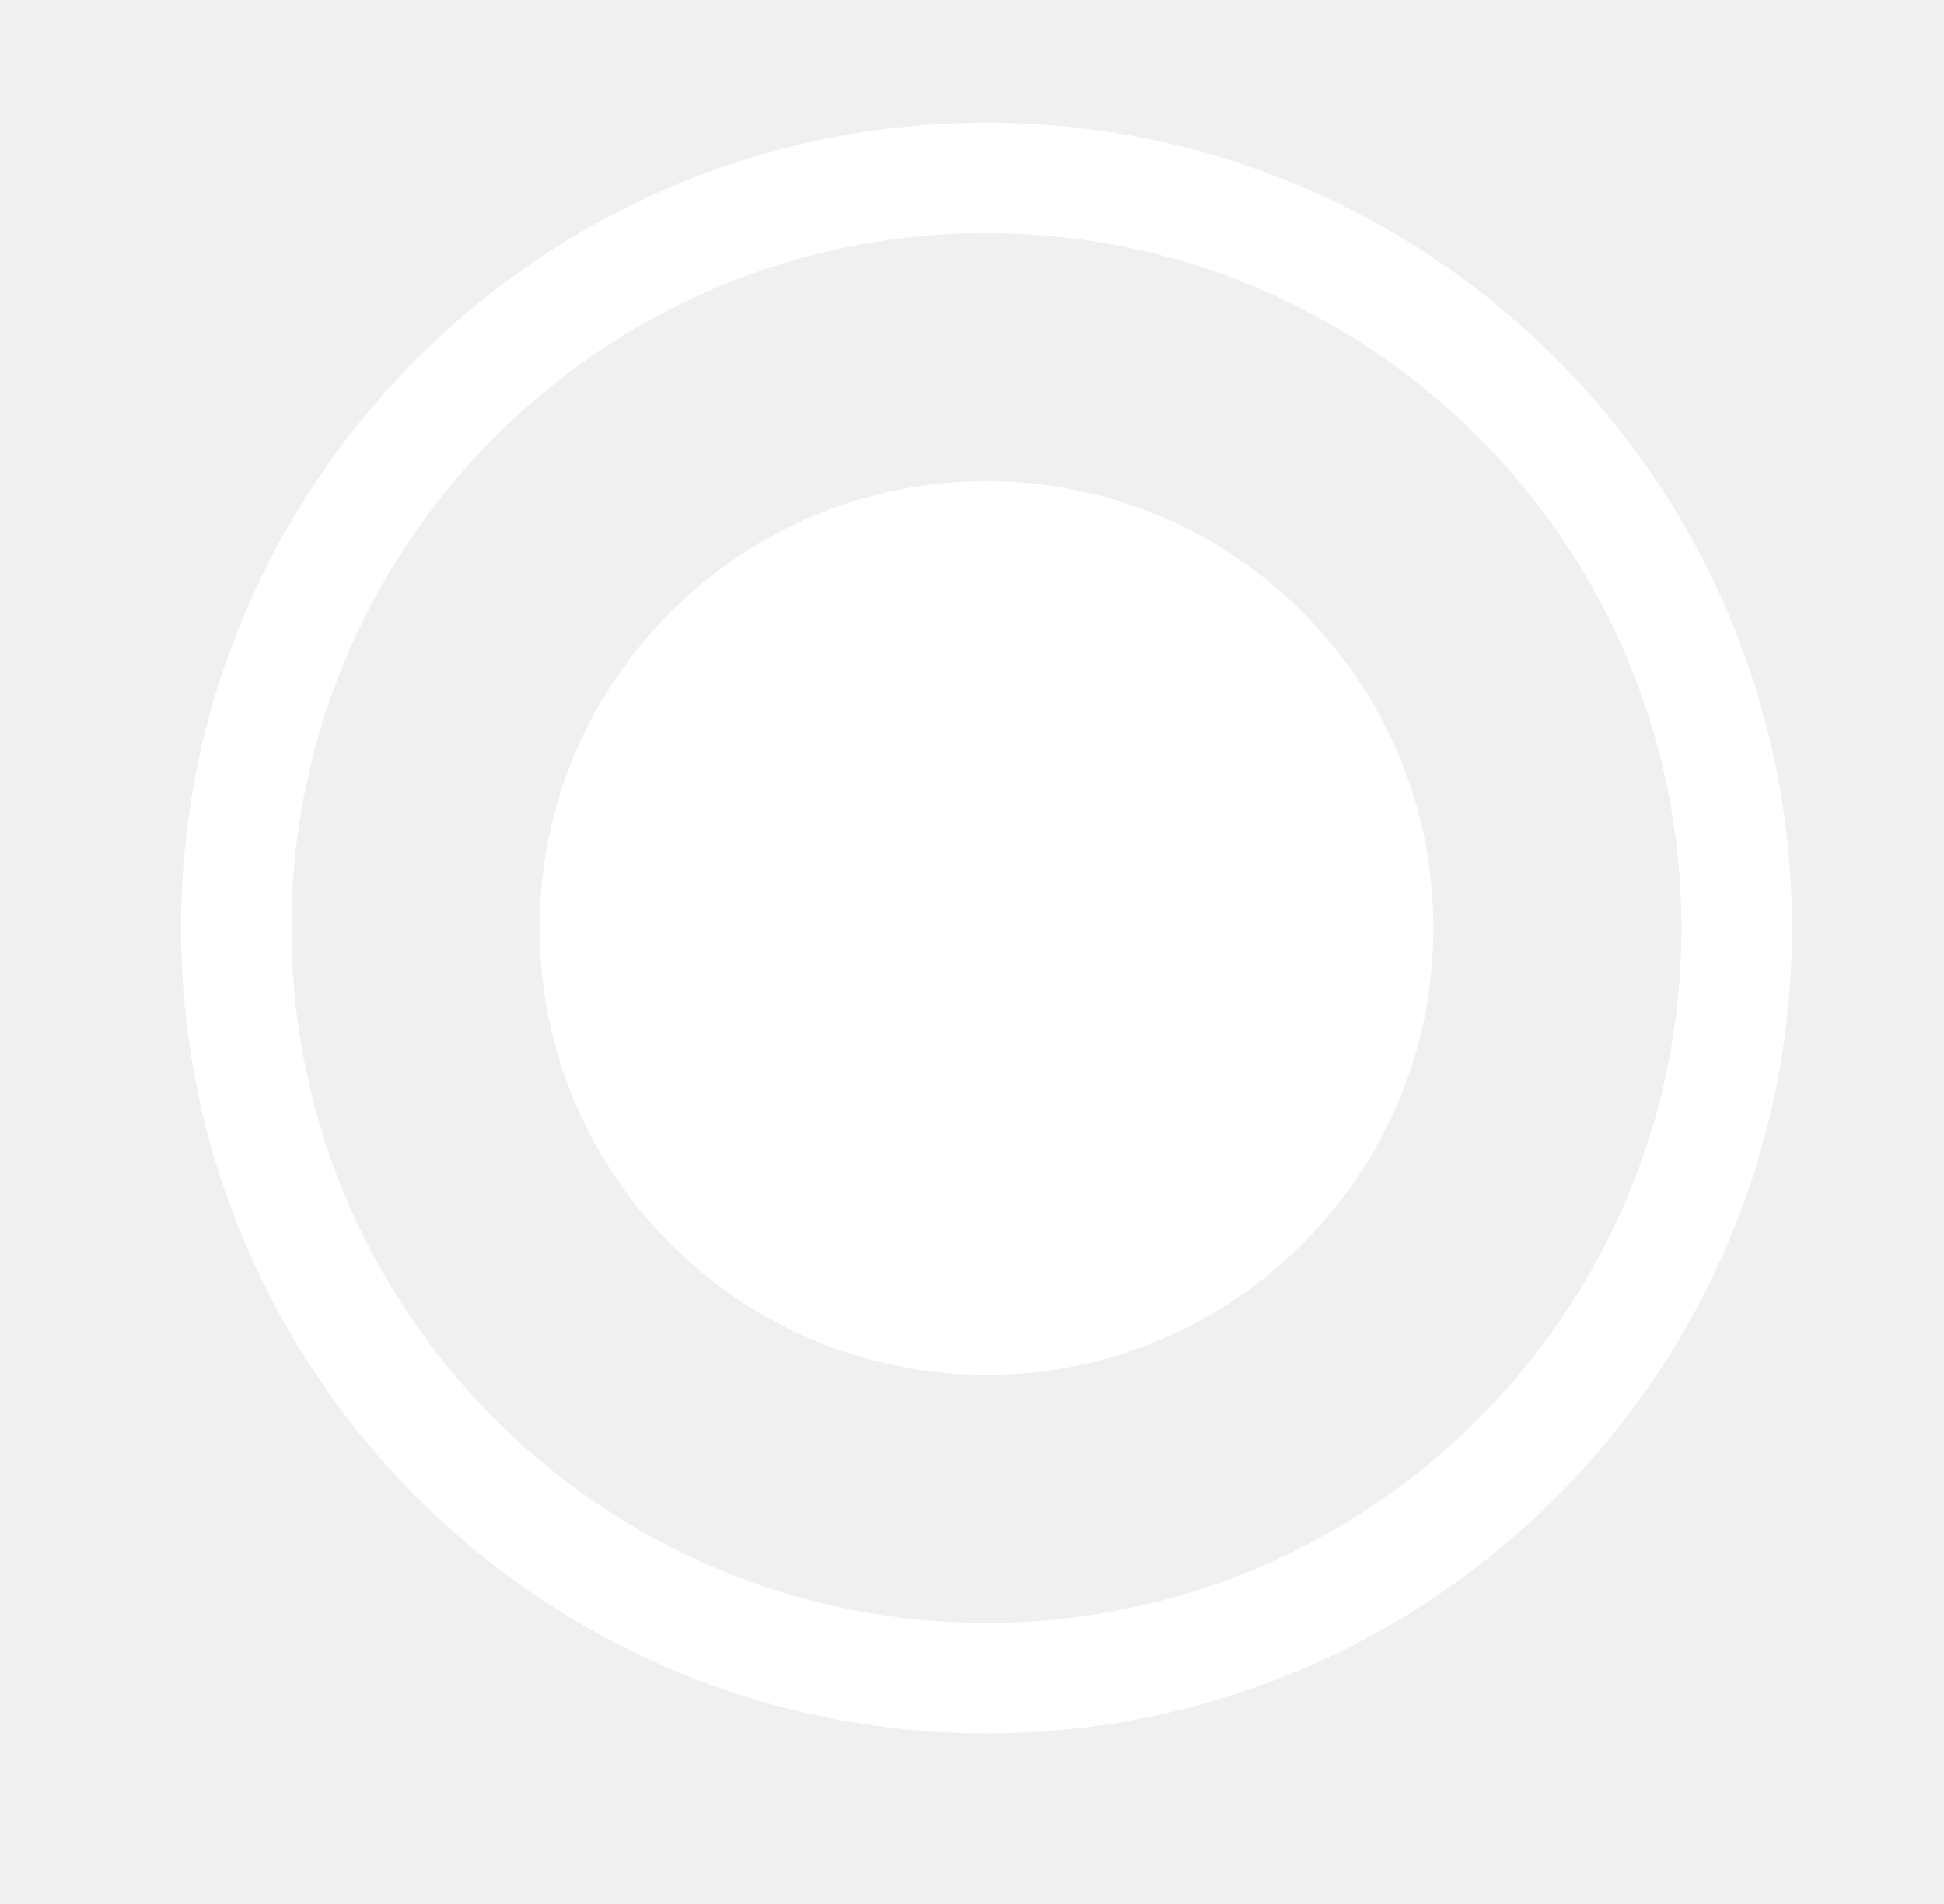
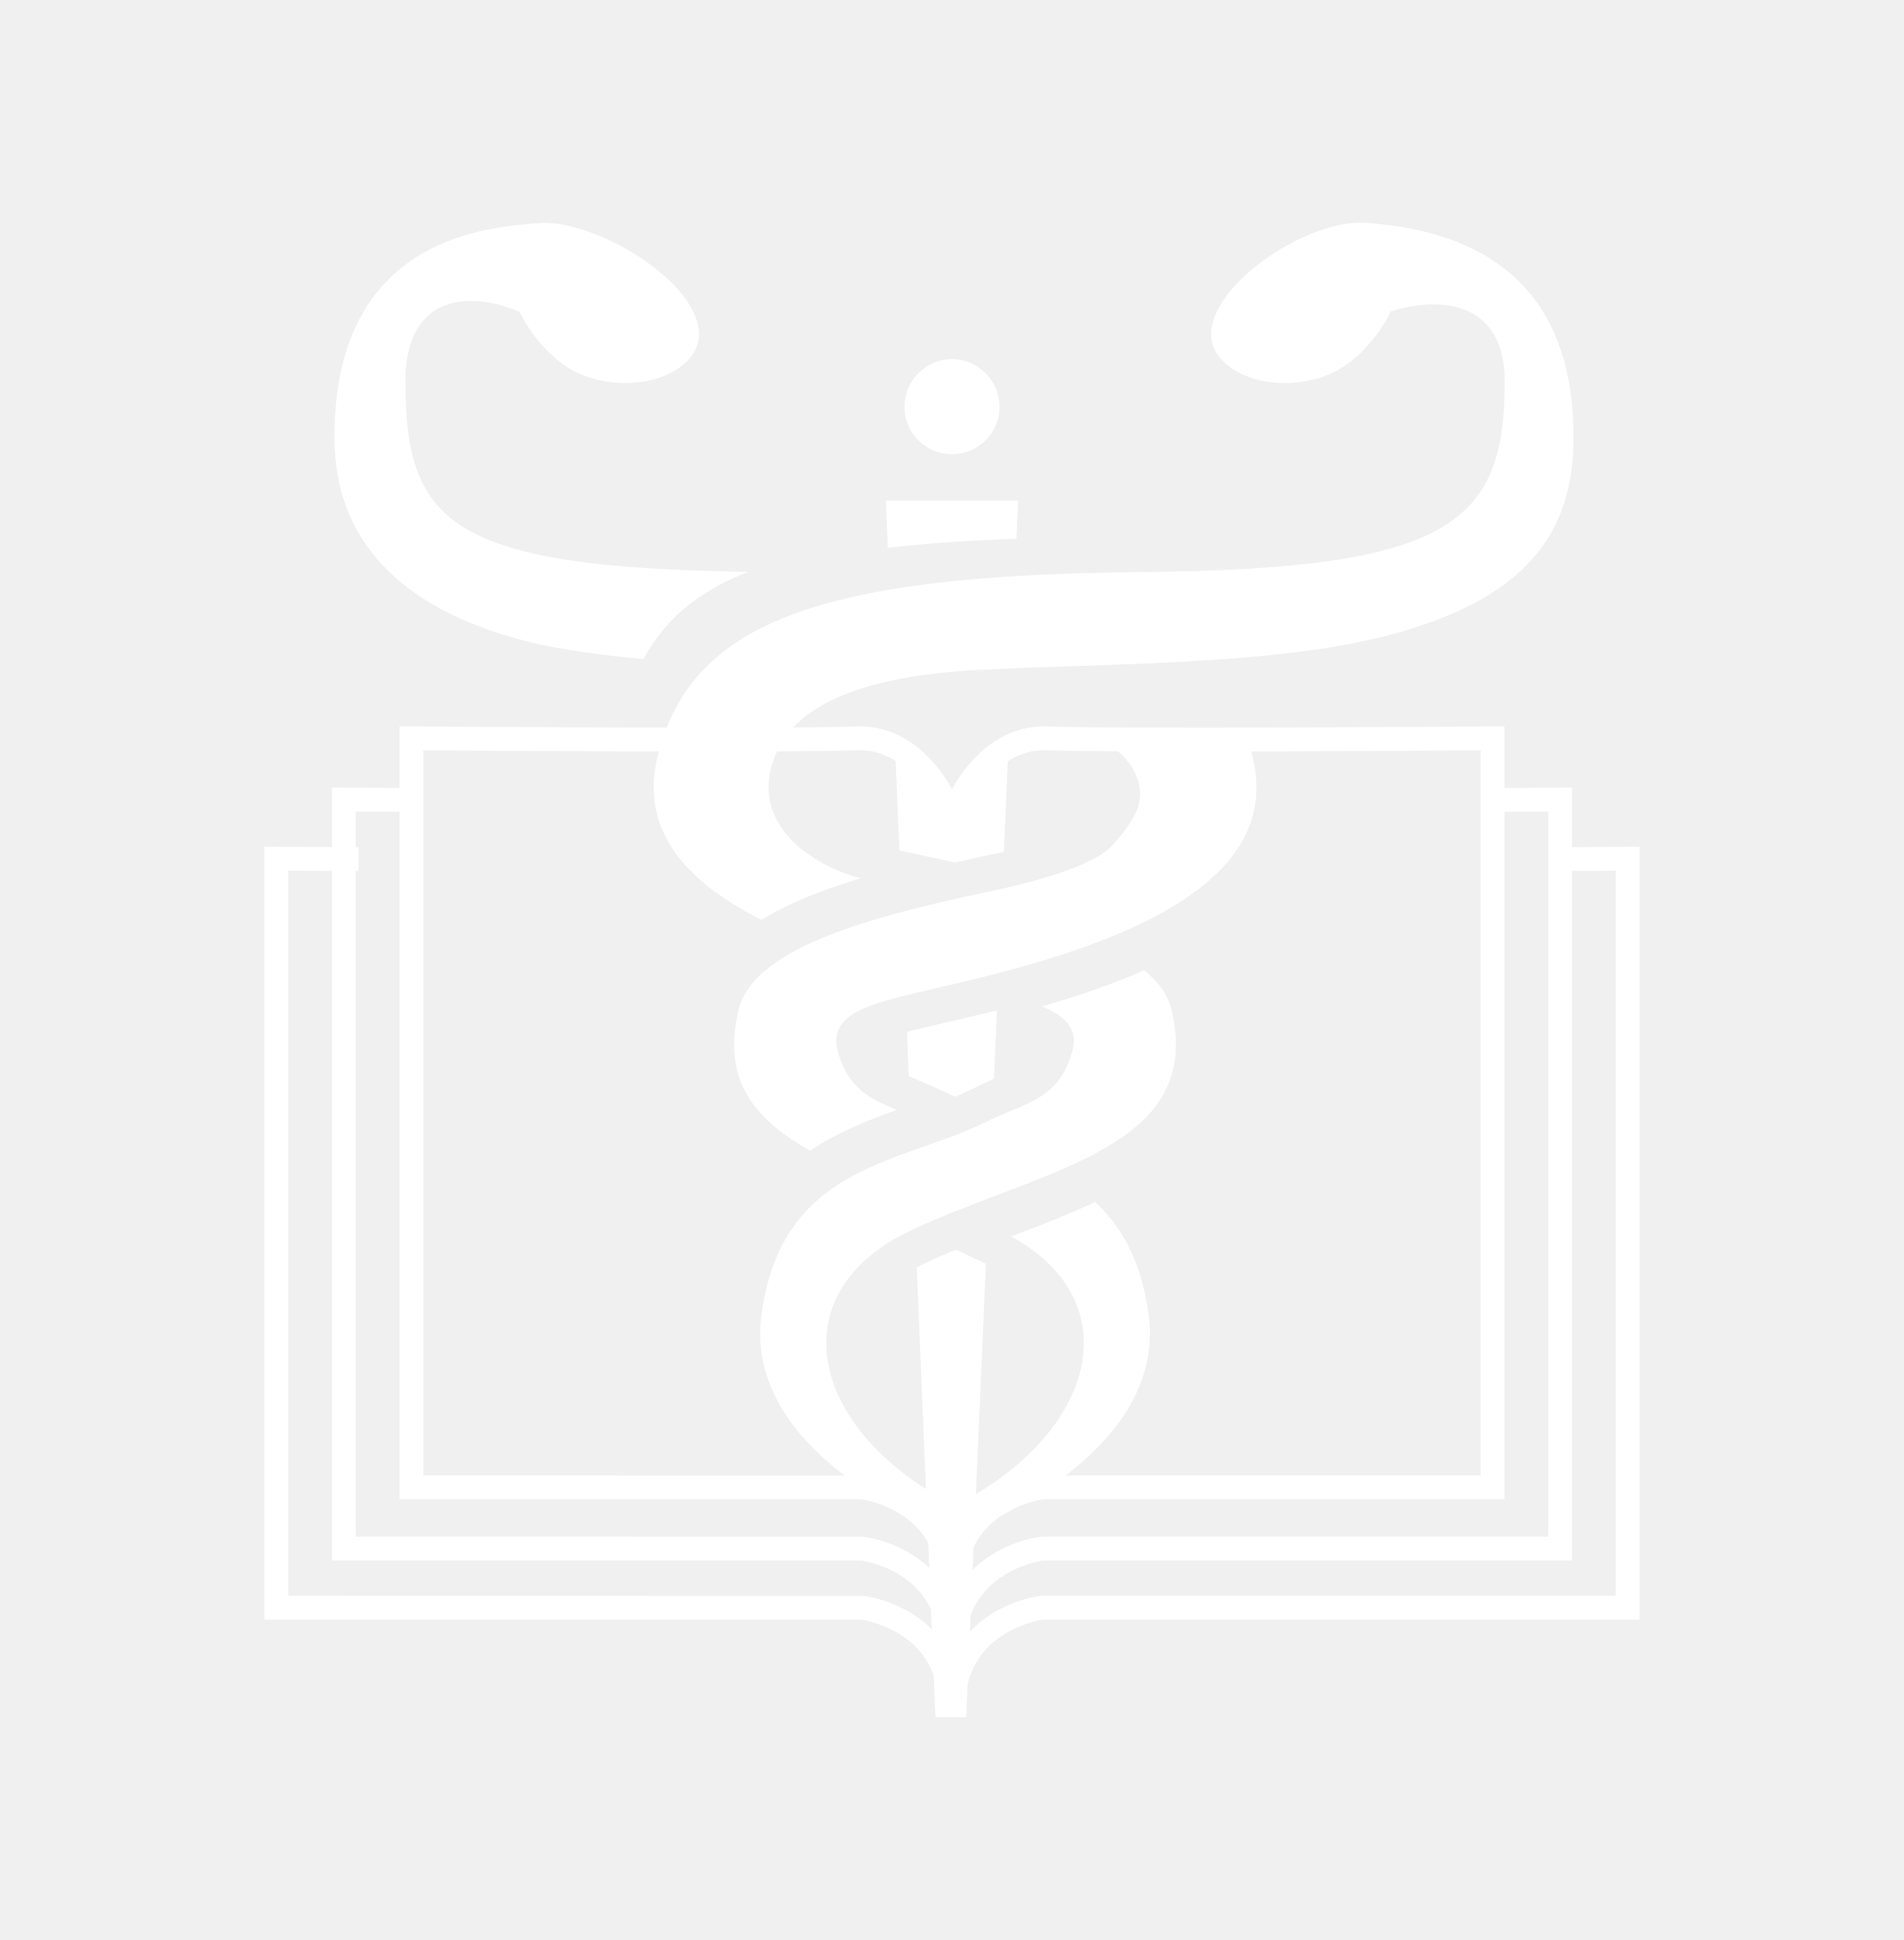
- <svg xmlns="http://www.w3.org/2000/svg" version="1.1" id="Layer_1" x="0px" y="0px" width="211.187px" height="206.868px" viewBox="0 0 211.187 206.868" enable-background="new 0 0 211.187 206.868" xml:space="preserve">
-   <circle fill="none" stroke="#FFFFFF" stroke-width="12" stroke-miterlimit="10" cx="107.167" cy="100.833" r="81.5" />
-   <circle fill="#FFFFFF" cx="107.167" cy="100.833" r="48.549" />
+ <svg xmlns="http://www.w3.org/2000/svg" version="1.1" id="Layer_1" x="0px" y="0px" width="239.988px" height="244.487px" viewBox="0 0 239.988 244.487" enable-background="new 0 0 239.988 244.487" xml:space="preserve">
+   <g>
+     <path fill="#FFFFFF" d="M121.626,200.04h-3c0-9.887,8.201-13.535,12.537-14.084l0.188-0.012h55.279V94.561   c-8.305,0.058-46.932,0.31-54.633-0.012c-7.31-0.311-10.553,8.836-10.584,8.928l-2.836-0.979   c0.16-0.463,4.018-11.328,13.545-10.946c8.381,0.35,55.521,0.002,55.997-0.001l1.511-0.012v97.406h-58.174   C130.439,189.101,121.626,190.716,121.626,200.04z" />
+     <path fill="#FFFFFF" d="M121.364,200.04h-3c0-9.369-8.793-10.943-9.827-11.096H50.358V91.539l1.511,0.012   c0.475,0.002,47.614,0.352,55.999,0.001c9.538-0.365,13.385,10.482,13.545,10.945l-2.836,0.979l1.418-0.489l-1.417,0.491   c-0.031-0.092-3.272-9.226-10.584-8.928c-7.701,0.321-46.329,0.07-54.635,0.012v91.383l55.469,0.012   C113.164,186.505,121.364,190.153,121.364,200.04z" />
+     <path fill="#FFFFFF" d="M121.626,207.759h-3c0-9.887,8.201-13.535,12.537-14.084l0.188-0.012h63.797v-91.385l-7.27,0.042l-0.016-3   l10.285-0.061v97.404h-66.691C130.439,196.819,121.626,198.435,121.626,207.759z" />
+     <path fill="#FFFFFF" d="M121.364,207.759h-3c0-9.369-8.793-10.943-9.827-11.096H41.843V99.26l9.756,0.054l-0.016,3l-6.74-0.037   v91.386l63.985,0.012C113.164,194.224,121.364,197.872,121.364,207.759z" />
+     <path fill="#FFFFFF" d="M121.626,215.212h-3c0-9.889,8.201-13.537,12.537-14.086l0.188-0.012h72.312V109.73   c-1.5,0.01-4.041,0.025-7.27,0.043l-0.016-3c5.322-0.029,8.774-0.053,8.775-0.053l1.51-0.01v97.404h-75.207   C130.439,204.271,121.626,205.886,121.626,215.212z" />
+     <path fill="#FFFFFF" d="M121.364,215.212h-3c0-9.318-8.795-10.939-9.831-11.098H33.325v-97.4l1.506,0.006   c0,0,5.358,0.021,10.381,0.047l-0.016,3c-3.387-0.018-6.926-0.032-8.871-0.041v91.388l72.502,0.012   C113.164,201.675,121.364,205.323,121.364,215.212z" />
+     <path fill="#FFFFFF" d="M115.072,135.845c0.694,0.287,1.416,0.588,2.162,0.926l3.166,1.443c0.696-0.295,1.377-0.596,2.026-0.92   c0.179-0.09,1.866-0.895,2.858-1.367l0.375-8.6c-1.153,0.291-2.297,0.57-3.42,0.836c-1.033,0.244-2.021,0.473-2.961,0.689   c-1.66,0.383-3.409,0.787-4.959,1.193l0.232,5.582C114.725,135.7,114.885,135.769,115.072,135.845z" />
+     <path fill="#FFFFFF" d="M124.255,159.247l-3.791-1.758c-1.357,0.564-2.687,1.146-3.96,1.758c-0.312,0.15-0.631,0.311-0.951,0.484   l2.356,56.691h3.869l2.491-57.168C124.264,159.251,124.259,159.249,124.255,159.247z" />
+     <path fill="#FFFFFF" d="M128.118,67.898l0.209-4.807h-16.667l0.248,5.951C116.825,68.457,122.231,68.108,128.118,67.898z" />
+     <path fill="#FFFFFF" d="M133.658,91.757" />
+     <path fill="#FFFFFF" d="M120.325,100.591c0,0-2.813-4.364-7.497-6.407l0.54,12.979l6.992,1.532   c1.483-0.329,2.956-0.649,4.388-0.958c0.581-0.125,1.179-0.254,1.782-0.386l0.555-12.746   C123.755,95.488,121.343,98.005,120.325,100.591z" />
+     <path fill="#FFFFFF" d="M174.74,80.124c16.138-4.185,23.411-11.703,23.585-24.38c0.234-17.1-8.538-26.403-26.072-27.655   c-6.49-0.462-16.549,5.72-19.036,11.533c-0.963,2.248-0.683,4.192,0.832,5.779c1.742,1.824,4.626,2.871,7.914,2.871   c2.227,0,4.444-0.5,6.245-1.407c4.438-2.238,6.859-7.16,6.883-7.209l0.182-0.376l0.395-0.135c0.095-0.032,2.347-0.792,5.017-0.792   c3.352,0,8.975,1.266,8.975,9.738c0,17.712-6.6,23.663-45.658,24c-40.772,0.352-56.745,6.348-61.041,22.917   c-2.211,8.53,2.046,15.378,13.015,20.92c3.186-1.961,7.235-3.664,12.526-5.258c-4.578-1.103-7.95-3.846-9.009-5.08   c-1.919-2.239-3.842-5.573-1.655-10.681c2.654-6.2,11.212-9.728,25.435-10.484c3.675-0.195,7.616-0.327,11.79-0.467   C148.459,83.509,163.644,83,174.74,80.124z" />
+     <path fill="#FFFFFF" d="M121.204,123.784c12.344-2.917,29.416-7.894,35.142-17.391c2.072-3.438,2.548-7.162,1.453-11.385   c-0.14-0.539-0.274-0.758-0.479-1.088c-0.082-0.133-0.173-0.281-0.271-0.46c-4.539,0.228-8.972,0.258-12.369,0.258   c-1.679,0-3.357-0.008-5.025-0.016c2.129,1.445,3.433,3.131,3.889,5.035c0.632,2.632-0.612,4.647-3.219,7.687   c-1.535,1.792-6.186,3.892-14.629,5.712c-12.926,2.786-30.63,6.603-32.622,15.181c-1.818,7.834,0.889,13.154,9.046,17.701   c3.499-2.359,7.344-3.869,10.911-5.146c-3.375-1.4-6.263-2.73-7.485-7.623c-0.272-1.088-0.146-2.07,0.373-2.918   c1.436-2.344,5.542-3.292,12.345-4.863C119.199,124.252,120.18,124.026,121.204,123.784z" />
+     <path fill="#FFFFFF" d="M42.158,55.257c0.055,12.708,8.118,21.394,24.084,25.532c3.965,1.027,10.319,1.892,14.846,2.255   c2.84-5.085,6.874-8.489,13.212-10.981c-37.456-0.546-43.2-6.068-43.2-23.972c0-8.844,5.148-10.165,8.217-10.165   c3.025,0,5.744,1.201,5.858,1.252l0.332,0.148l0.159,0.328c0.024,0.049,2.465,4.981,6.884,7.21   c1.801,0.907,4.019,1.407,6.246,1.407c3.287,0,6.172-1.047,7.914-2.871c1.514-1.587,1.794-3.531,0.832-5.779   c-2.403-5.616-12.516-11.533-19.037-11.533c-0.229,0,0.221-0.016,0,0C62.029,28.551,42.046,29.461,42.158,55.257z" />
+     <path fill="#FFFFFF" d="M147.684,127.317c-0.42-1.811-1.554-3.466-3.461-5.047c-3.709,1.643-7.959,3.148-12.903,4.57   c2.434,0.963,4.612,2.524,3.893,5.409c-1.261,5.047-4.293,6.301-7.803,7.752c-0.956,0.396-1.944,0.805-2.971,1.318   c-2.455,1.227-5.206,2.195-7.866,3.133c-9.147,3.221-18.606,6.551-20.591,21.189c-2.202,16.24,18.213,25.498,23.676,27.67v-3.947   c-9.673-5.102-15.599-12.834-15.507-20.291c0.071-5.771,3.768-10.701,10.408-13.883c3.538-1.695,7.381-3.156,11.098-4.566   C139.188,145.487,150.872,141.05,147.684,127.317z" />
+     <path fill="#FFFFFF" d="M144.775,165.642c-0.832-6.141-3.045-10.781-6.758-14.16c-3.503,1.662-7.313,3.109-10.408,4.283   l-0.161,0.062c5.853,3.184,9.092,7.848,9.158,13.246c0.092,7.457-5.833,15.189-15.506,20.291v3.947   C126.562,191.136,146.976,181.868,144.775,165.642z" />
+     <circle fill="#FFFFFF" cx="119.994" cy="51.258" r="5.987" />
+   </g>
</svg>
